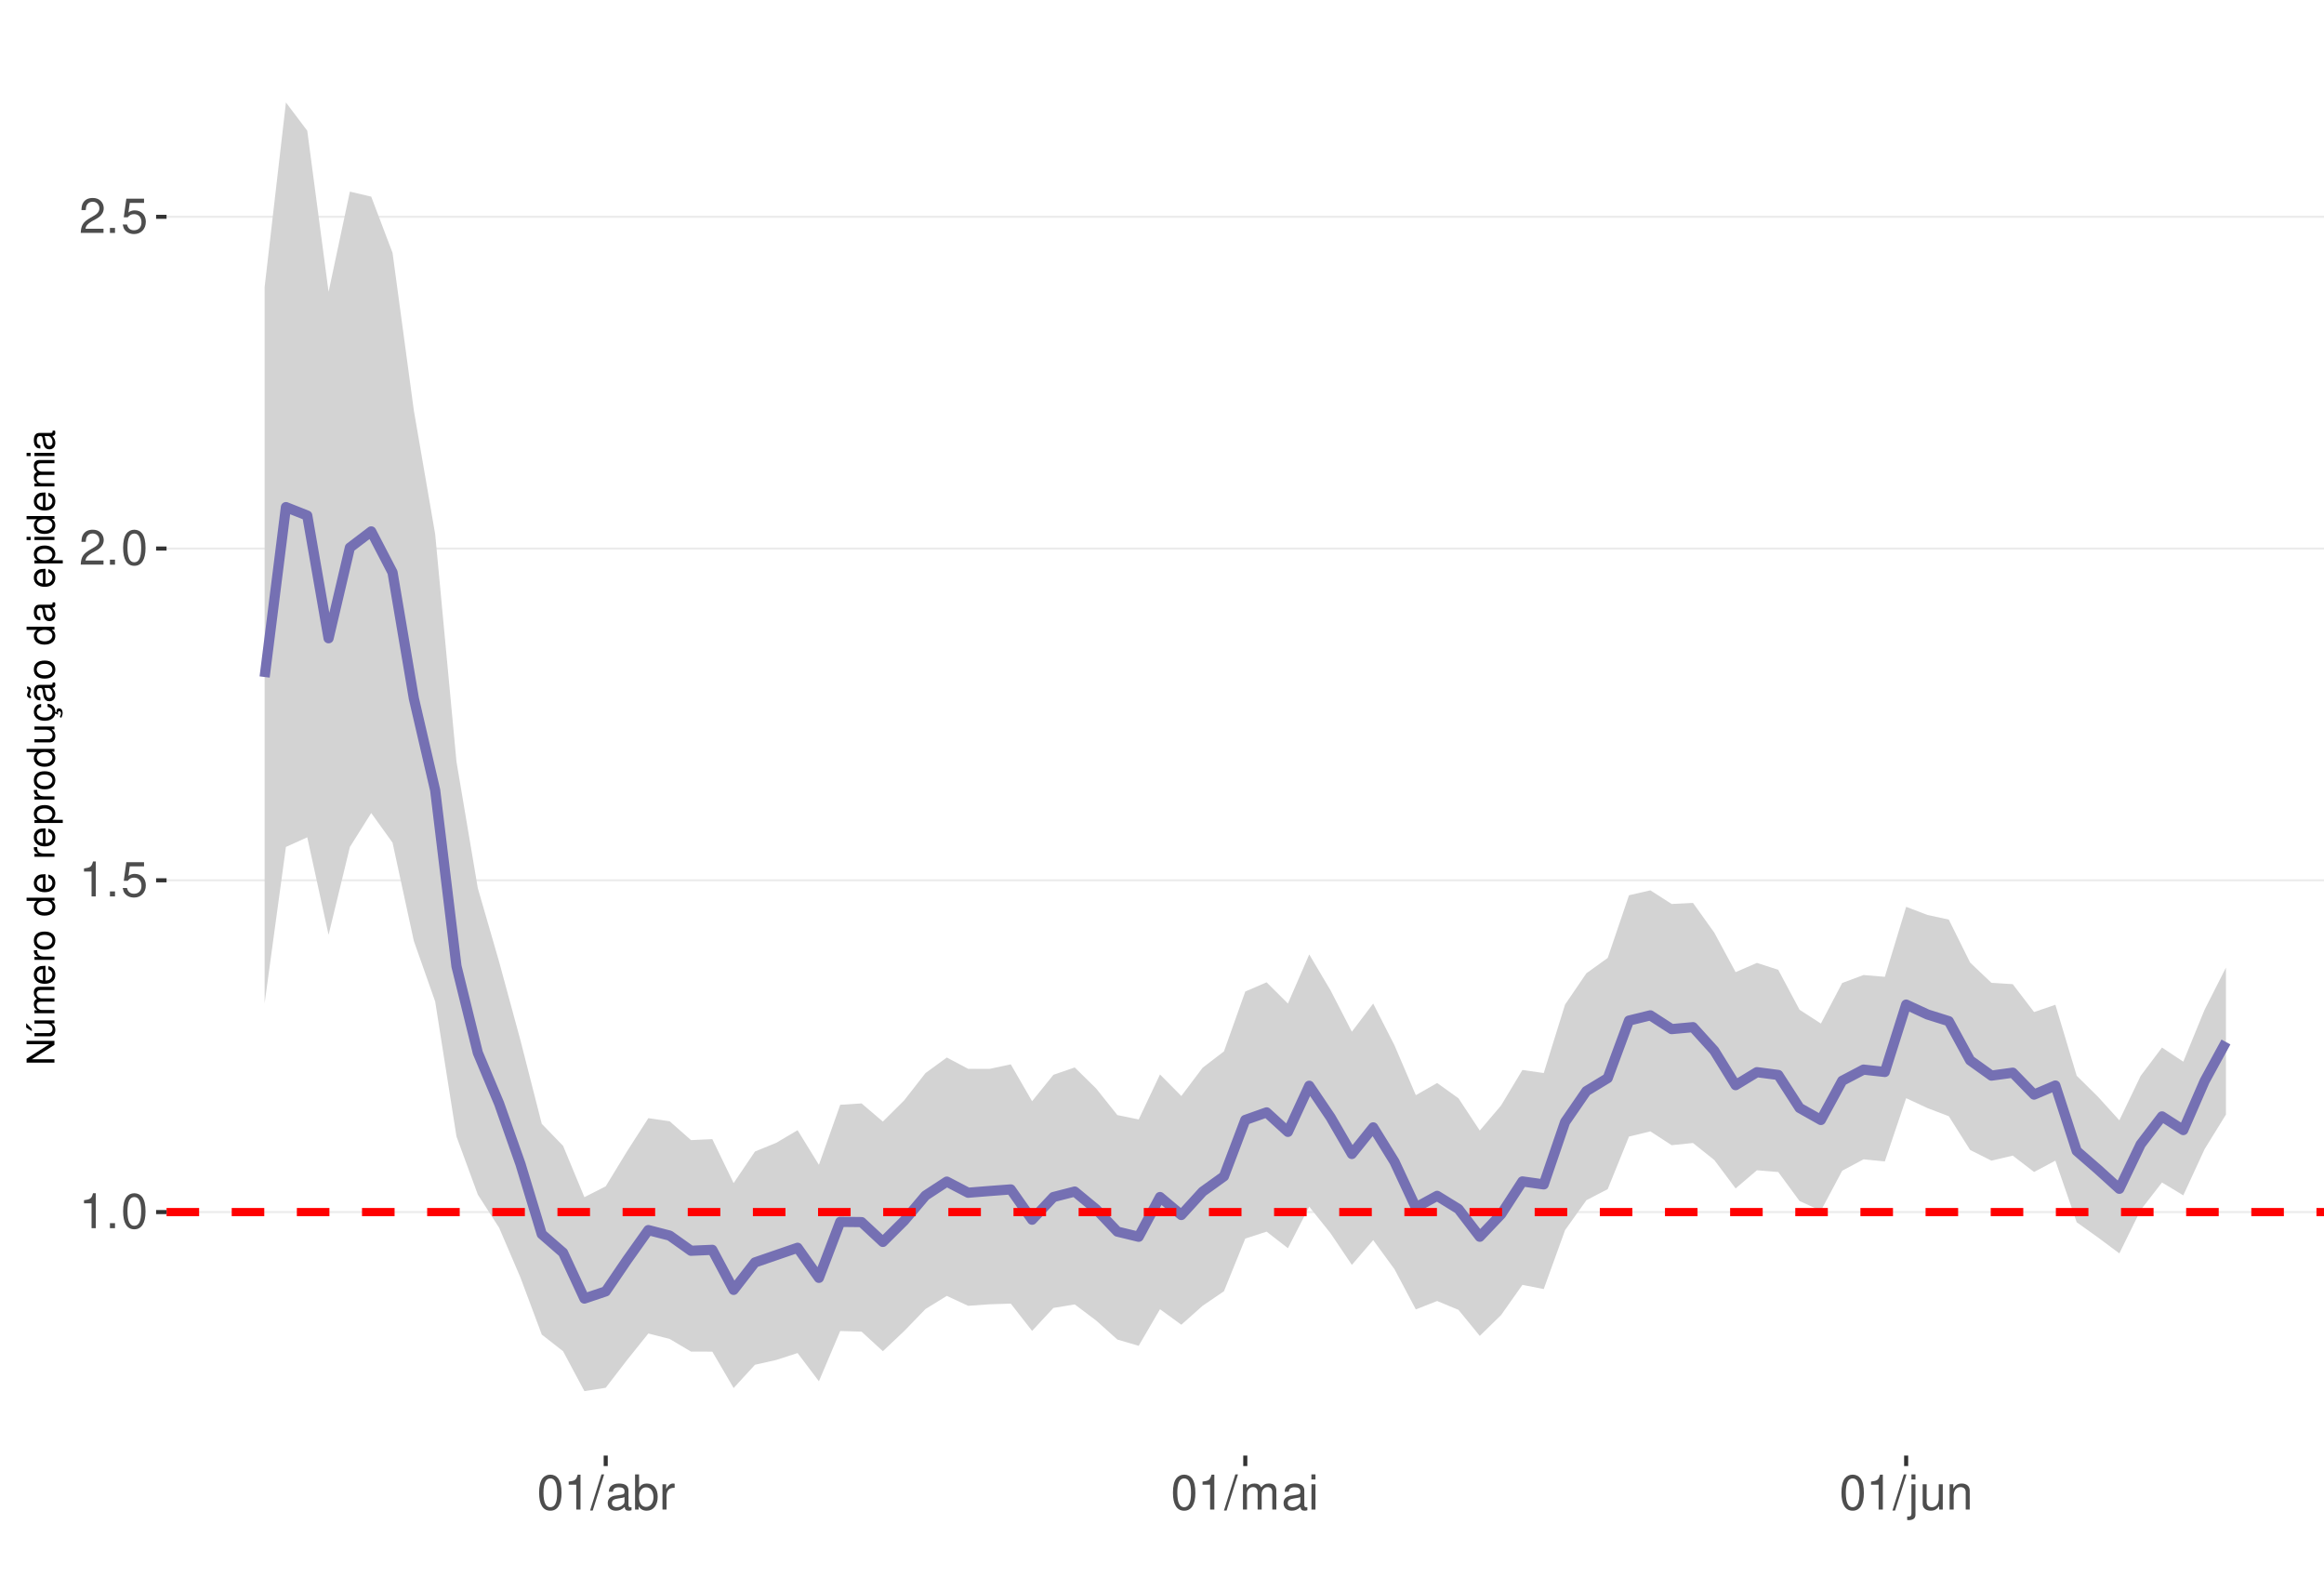
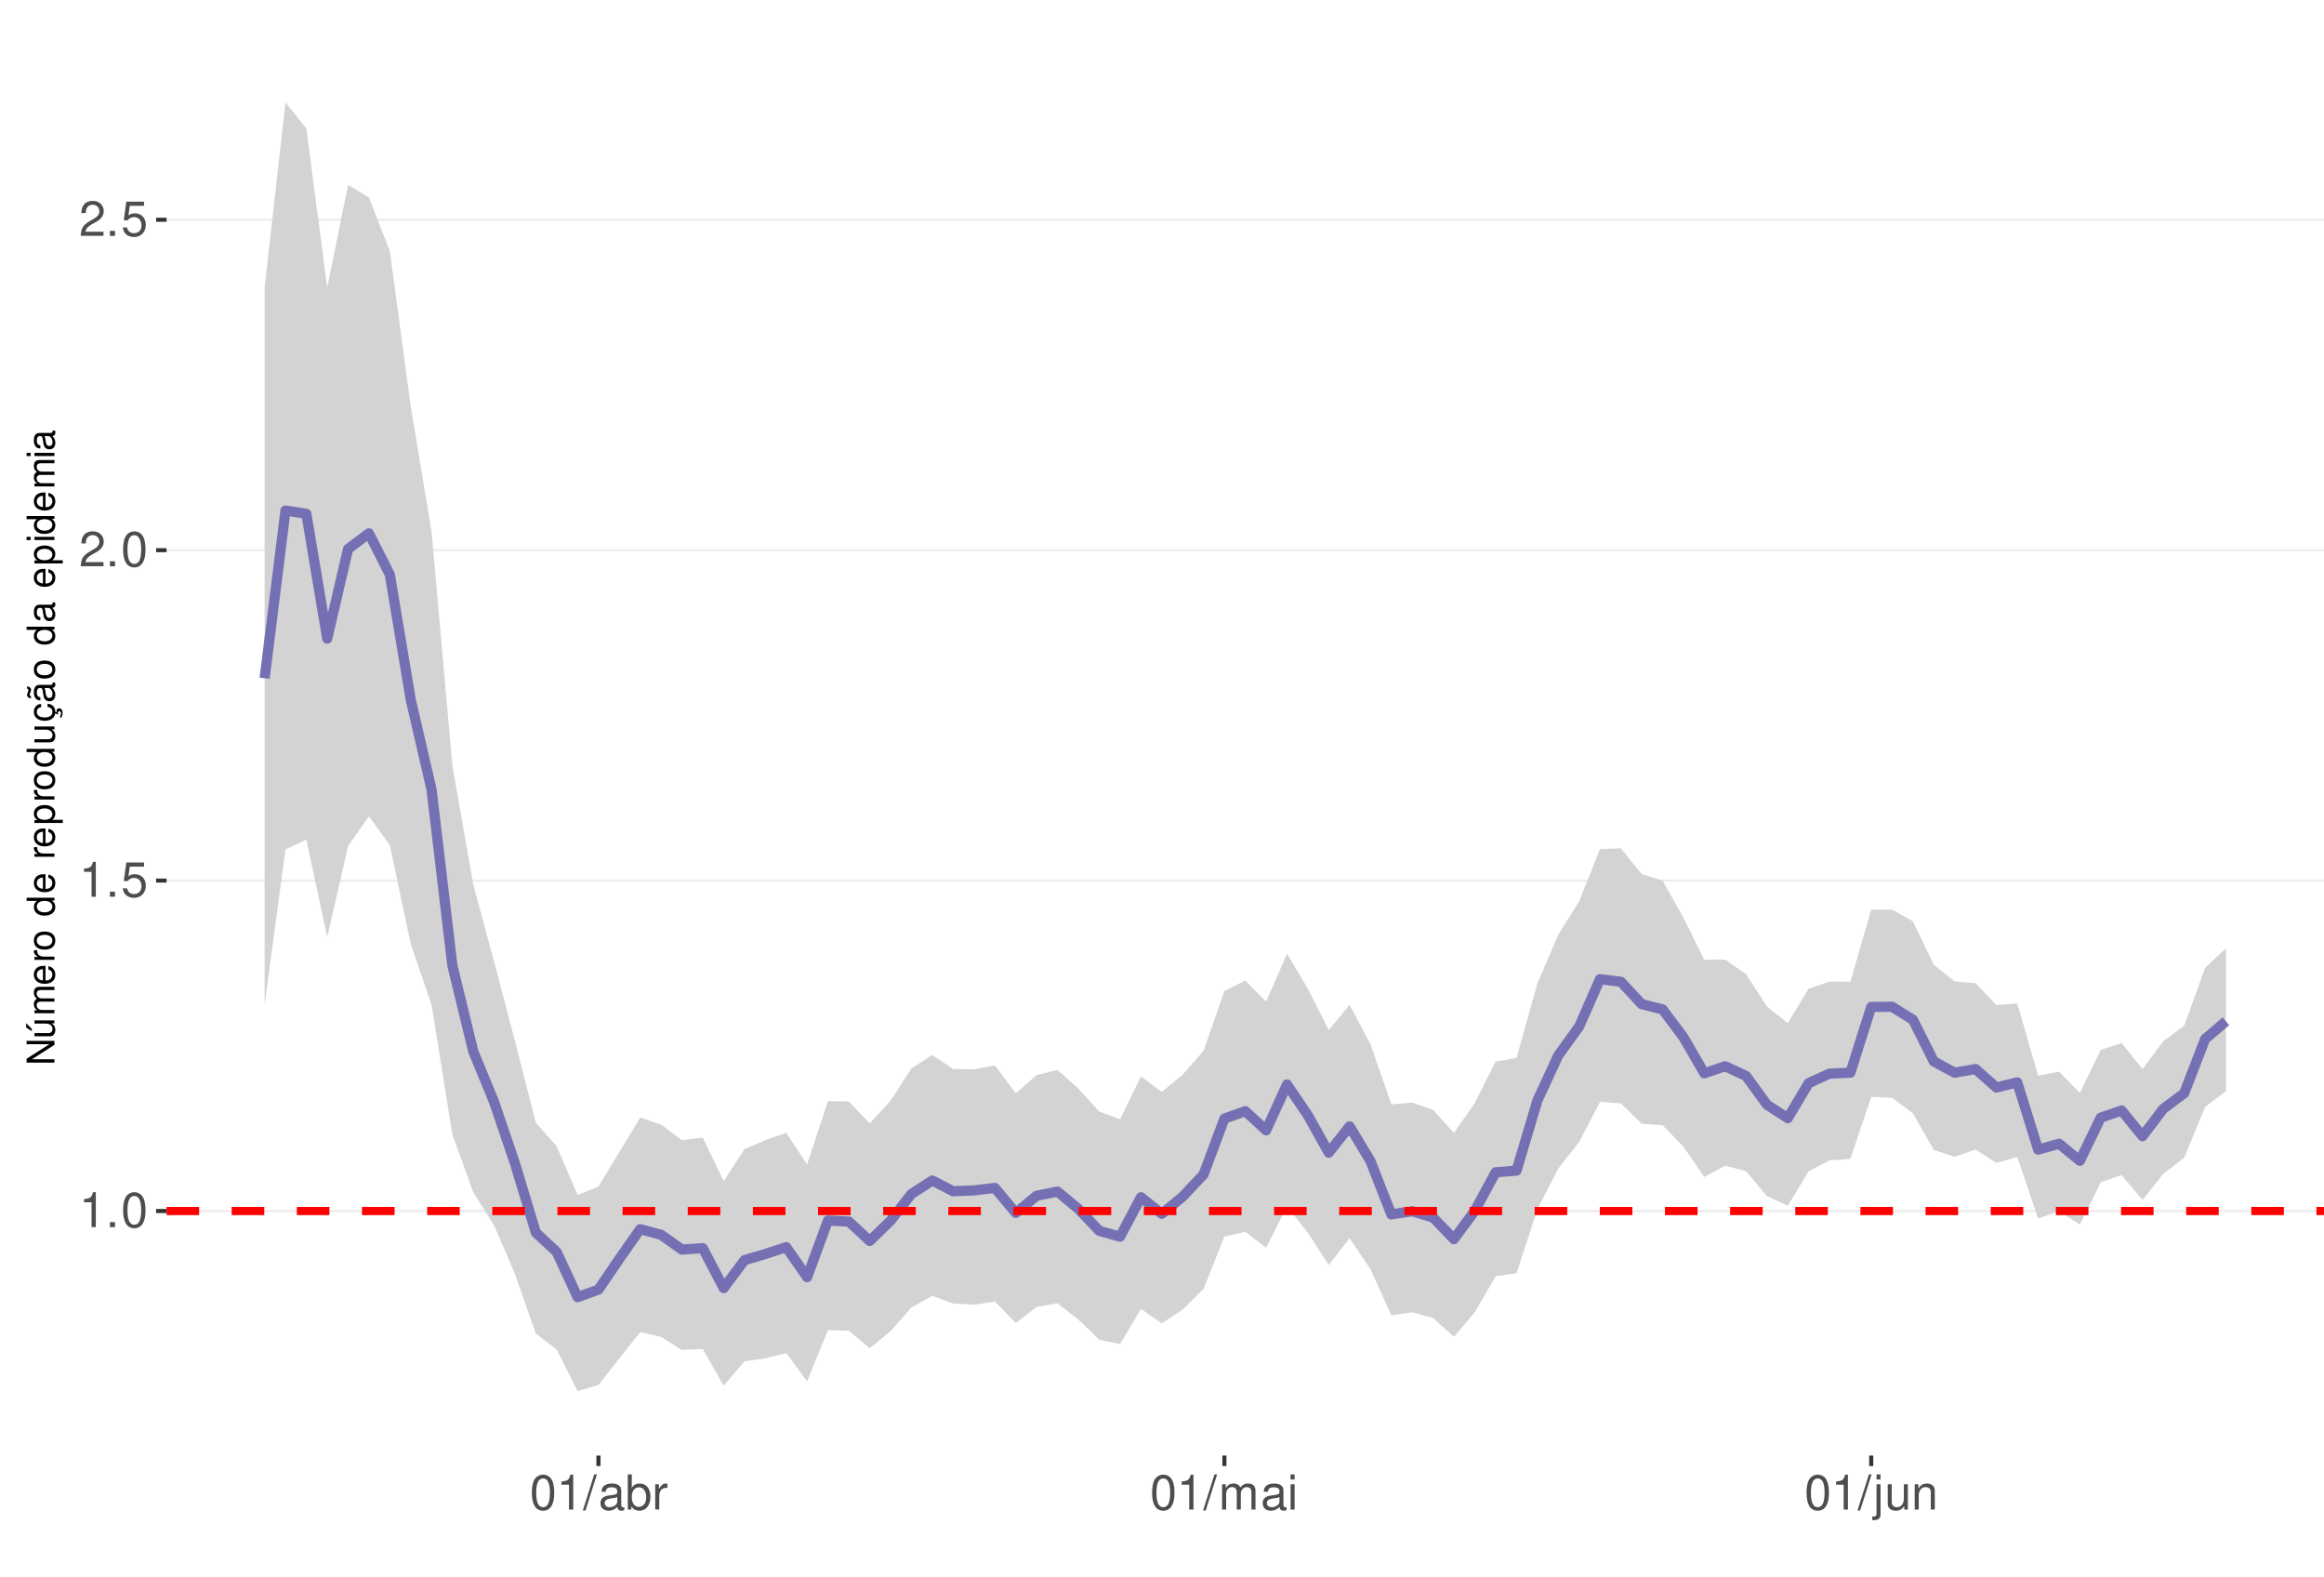
<svg xmlns="http://www.w3.org/2000/svg" xmlns:xlink="http://www.w3.org/1999/xlink" width="609pt" height="413pt" viewBox="0 0 609 413" version="1.1">
  <defs>
    <g>
      <symbol overflow="visible" id="glyph0-0">
        <path style="stroke:none;" d="" />
      </symbol>
      <symbol overflow="visible" id="glyph0-1">
        <path style="stroke:none;" d="M 3.281 -6.516 L 3.281 0 L 4.391 0 L 4.391 -9.156 L 3.656 -9.156 C 3.266 -7.75 3.016 -7.562 1.297 -7.328 L 1.297 -6.516 Z M 3.281 -6.516 " />
      </symbol>
      <symbol overflow="visible" id="glyph0-2">
        <path style="stroke:none;" d="M 2.422 -1.312 L 1.094 -1.312 L 1.094 0 L 2.422 0 Z M 2.422 -1.312 " />
      </symbol>
      <symbol overflow="visible" id="glyph0-3">
        <path style="stroke:none;" d="M 3.484 -9.156 C 2.641 -9.156 1.891 -8.766 1.422 -8.156 C 0.828 -7.344 0.547 -6.125 0.547 -4.422 C 0.547 -1.344 1.562 0.297 3.484 0.297 C 5.375 0.297 6.422 -1.344 6.422 -4.359 C 6.422 -6.125 6.141 -7.312 5.547 -8.156 C 5.078 -8.781 4.328 -9.156 3.484 -9.156 Z M 3.484 -8.156 C 4.688 -8.156 5.281 -6.938 5.281 -4.453 C 5.281 -1.844 4.703 -0.625 3.453 -0.625 C 2.281 -0.625 1.688 -1.891 1.688 -4.422 C 1.688 -6.938 2.281 -8.156 3.484 -8.156 Z M 3.484 -8.156 " />
      </symbol>
      <symbol overflow="visible" id="glyph0-4">
        <path style="stroke:none;" d="M 6.031 -8.969 L 1.391 -8.969 L 0.719 -4.094 L 1.75 -4.094 C 2.266 -4.703 2.703 -4.922 3.406 -4.922 C 4.609 -4.922 5.359 -4.094 5.359 -2.766 C 5.359 -1.484 4.609 -0.703 3.391 -0.703 C 2.422 -0.703 1.828 -1.188 1.562 -2.203 L 0.438 -2.203 C 0.594 -1.469 0.719 -1.109 0.984 -0.781 C 1.5 -0.094 2.406 0.297 3.422 0.297 C 5.234 0.297 6.5 -1.031 6.5 -2.922 C 6.5 -4.703 5.312 -5.906 3.594 -5.906 C 2.969 -5.906 2.453 -5.75 1.938 -5.359 L 2.297 -7.875 L 6.031 -7.875 Z M 6.031 -8.969 " />
      </symbol>
      <symbol overflow="visible" id="glyph0-5">
        <path style="stroke:none;" d="M 6.406 -1.094 L 1.688 -1.094 C 1.797 -1.859 2.203 -2.344 3.297 -3.016 L 4.562 -3.719 C 5.828 -4.422 6.469 -5.359 6.469 -6.484 C 6.469 -7.234 6.156 -7.953 5.625 -8.438 C 5.094 -8.922 4.438 -9.156 3.594 -9.156 C 2.453 -9.156 1.609 -8.75 1.109 -7.953 C 0.797 -7.484 0.656 -6.906 0.625 -5.984 L 1.75 -5.984 C 1.781 -6.609 1.859 -6.969 2.016 -7.281 C 2.297 -7.828 2.891 -8.172 3.562 -8.172 C 4.562 -8.172 5.328 -7.438 5.328 -6.453 C 5.328 -5.719 4.906 -5.094 4.109 -4.625 L 2.953 -3.953 C 1.078 -2.875 0.531 -2.016 0.438 -0.016 L 6.406 -0.016 Z M 6.406 -1.094 " />
      </symbol>
      <symbol overflow="visible" id="glyph0-6">
        <path style="stroke:none;" d="M 2.891 -9.219 L -0.094 0.25 L 0.594 0.25 L 3.594 -9.219 Z M 2.891 -9.219 " />
      </symbol>
      <symbol overflow="visible" id="glyph0-7">
        <path style="stroke:none;" d="M 6.766 -0.625 C 6.656 -0.594 6.609 -0.594 6.547 -0.594 C 6.172 -0.594 5.969 -0.781 5.969 -1.109 L 5.969 -5.016 C 5.969 -6.188 5.109 -6.828 3.484 -6.828 C 2.5 -6.828 1.734 -6.547 1.281 -6.047 C 0.969 -5.703 0.844 -5.328 0.828 -4.672 L 1.891 -4.672 C 1.969 -5.484 2.453 -5.844 3.438 -5.844 C 4.406 -5.844 4.922 -5.5 4.922 -4.859 L 4.922 -4.578 C 4.906 -4.125 4.688 -3.969 3.828 -3.844 C 2.328 -3.656 2.094 -3.609 1.703 -3.438 C 0.922 -3.109 0.531 -2.531 0.531 -1.672 C 0.531 -0.469 1.359 0.297 2.703 0.297 C 3.547 0.297 4.219 0 4.969 -0.688 C 5.031 0 5.359 0.297 6.047 0.297 C 6.281 0.297 6.422 0.266 6.766 0.172 Z M 4.922 -2.094 C 4.922 -1.734 4.828 -1.516 4.5 -1.234 C 4.078 -0.828 3.562 -0.625 2.938 -0.625 C 2.109 -0.625 1.625 -1.031 1.625 -1.703 C 1.625 -2.391 2.094 -2.75 3.234 -2.906 C 4.359 -3.062 4.562 -3.109 4.922 -3.281 Z M 4.922 -2.094 " />
      </symbol>
      <symbol overflow="visible" id="glyph0-8">
        <path style="stroke:none;" d="M 0.688 -9.219 L 0.688 0 L 1.625 0 L 1.625 -0.844 C 2.141 -0.078 2.812 0.297 3.734 0.297 C 5.484 0.297 6.625 -1.141 6.625 -3.344 C 6.625 -5.5 5.547 -6.828 3.781 -6.828 C 2.875 -6.828 2.234 -6.484 1.734 -5.734 L 1.734 -9.219 Z M 3.578 -5.828 C 4.766 -5.828 5.516 -4.812 5.516 -3.234 C 5.516 -1.719 4.734 -0.703 3.578 -0.703 C 2.453 -0.703 1.734 -1.703 1.734 -3.266 C 1.734 -4.828 2.453 -5.828 3.578 -5.828 Z M 3.578 -5.828 " />
      </symbol>
      <symbol overflow="visible" id="glyph0-9">
        <path style="stroke:none;" d="M 0.875 -6.625 L 0.875 0 L 1.938 0 L 1.938 -3.438 C 1.953 -5.031 2.609 -5.75 4.062 -5.703 L 4.062 -6.781 C 3.891 -6.812 3.781 -6.828 3.656 -6.828 C 2.969 -6.828 2.453 -6.422 1.844 -5.422 L 1.844 -6.625 Z M 0.875 -6.625 " />
      </symbol>
      <symbol overflow="visible" id="glyph0-10">
        <path style="stroke:none;" d="M 0.891 -6.625 L 0.891 0 L 1.953 0 L 1.953 -4.156 C 1.953 -5.125 2.641 -5.891 3.5 -5.891 C 4.297 -5.891 4.734 -5.422 4.734 -4.562 L 4.734 0 L 5.797 0 L 5.797 -4.156 C 5.797 -5.125 6.5 -5.891 7.359 -5.891 C 8.125 -5.891 8.578 -5.406 8.578 -4.562 L 8.578 0 L 9.641 0 L 9.641 -4.969 C 9.641 -6.156 8.953 -6.828 7.719 -6.828 C 6.828 -6.828 6.297 -6.562 5.688 -5.812 C 5.297 -6.516 4.766 -6.828 3.891 -6.828 C 3.016 -6.828 2.422 -6.5 1.859 -5.688 L 1.859 -6.625 Z M 0.891 -6.625 " />
      </symbol>
      <symbol overflow="visible" id="glyph0-11">
        <path style="stroke:none;" d="M 1.891 -6.625 L 0.844 -6.625 L 0.844 0 L 1.891 0 Z M 1.891 -9.219 L 0.828 -9.219 L 0.828 -7.891 L 1.891 -7.891 Z M 1.891 -9.219 " />
      </symbol>
      <symbol overflow="visible" id="glyph0-12">
        <path style="stroke:none;" d="M 0.891 -6.625 L 0.891 0.969 C 0.891 1.625 0.688 1.828 0.031 1.828 C -0.047 1.828 -0.094 1.828 -0.234 1.828 L -0.234 2.719 C -0.094 2.75 -0.031 2.766 0.125 2.766 C 1.312 2.766 1.938 2.297 1.938 1.375 L 1.938 -6.625 Z M 1.938 -9.219 L 0.891 -9.219 L 0.891 -7.891 L 1.938 -7.891 Z M 1.938 -9.219 " />
      </symbol>
      <symbol overflow="visible" id="glyph0-13">
        <path style="stroke:none;" d="M 6.094 0 L 6.094 -6.625 L 5.047 -6.625 L 5.047 -2.875 C 5.047 -1.516 4.344 -0.625 3.234 -0.625 C 2.406 -0.625 1.875 -1.141 1.875 -1.938 L 1.875 -6.625 L 0.828 -6.625 L 0.828 -1.516 C 0.828 -0.422 1.641 0.297 2.938 0.297 C 3.906 0.297 4.531 -0.047 5.156 -0.922 L 5.156 0 Z M 6.094 0 " />
      </symbol>
      <symbol overflow="visible" id="glyph0-14">
        <path style="stroke:none;" d="M 0.891 -6.625 L 0.891 0 L 1.953 0 L 1.953 -3.656 C 1.953 -5.016 2.656 -5.891 3.75 -5.891 C 4.578 -5.891 5.109 -5.391 5.109 -4.594 L 5.109 0 L 6.156 0 L 6.156 -5.016 C 6.156 -6.109 5.344 -6.828 4.062 -6.828 C 3.078 -6.828 2.438 -6.438 1.859 -5.516 L 1.859 -6.625 Z M 0.891 -6.625 " />
      </symbol>
      <symbol overflow="visible" id="glyph1-0">
        <path style="stroke:none;" d="" />
      </symbol>
      <symbol overflow="visible" id="glyph1-1">
        <path style="stroke:none;" d="M -7.297 -6.453 L -7.297 -5.578 L -1.328 -5.578 L -7.297 -1.766 L -7.297 -0.766 L 0 -0.766 L 0 -1.641 L -5.906 -1.641 L 0 -5.406 L 0 -6.453 Z M -7.297 -6.453 " />
      </symbol>
      <symbol overflow="visible" id="glyph1-2">
        <path style="stroke:none;" d="M 0 -4.812 L -5.234 -4.812 L -5.234 -3.984 L -2.266 -3.984 C -1.203 -3.984 -0.5 -3.438 -0.5 -2.562 C -0.5 -1.906 -0.906 -1.484 -1.531 -1.484 L -5.234 -1.484 L -5.234 -0.656 L -1.203 -0.656 C -0.328 -0.656 0.234 -1.297 0.234 -2.312 C 0.234 -3.094 -0.047 -3.578 -0.734 -4.062 L 0 -4.062 Z M -7.406 -2.953 L -5.922 -2 L -5.922 -2.594 L -7.406 -4.094 Z M -7.406 -2.953 " />
      </symbol>
      <symbol overflow="visible" id="glyph1-3">
        <path style="stroke:none;" d="M -5.234 -0.703 L 0 -0.703 L 0 -1.547 L -3.297 -1.547 C -4.047 -1.547 -4.656 -2.094 -4.656 -2.766 C -4.656 -3.391 -4.281 -3.734 -3.609 -3.734 L 0 -3.734 L 0 -4.578 L -3.297 -4.578 C -4.047 -4.578 -4.656 -5.125 -4.656 -5.812 C -4.656 -6.422 -4.266 -6.781 -3.609 -6.781 L 0 -6.781 L 0 -7.625 L -3.938 -7.625 C -4.875 -7.625 -5.391 -7.078 -5.391 -6.094 C -5.391 -5.406 -5.188 -4.984 -4.594 -4.484 C -5.156 -4.188 -5.391 -3.766 -5.391 -3.078 C -5.391 -2.375 -5.125 -1.906 -4.5 -1.469 L -5.234 -1.469 Z M -5.234 -0.703 " />
      </symbol>
      <symbol overflow="visible" id="glyph1-4">
        <path style="stroke:none;" d="M -2.344 -5.125 C -3.141 -5.125 -3.625 -5.062 -4.016 -4.922 C -4.875 -4.578 -5.391 -3.781 -5.391 -2.797 C -5.391 -1.344 -4.281 -0.406 -2.547 -0.406 C -0.812 -0.406 0.234 -1.297 0.234 -2.781 C 0.234 -3.984 -0.453 -4.812 -1.594 -5.016 L -1.594 -4.188 C -0.906 -3.953 -0.547 -3.484 -0.547 -2.812 C -0.547 -2.281 -0.781 -1.828 -1.219 -1.547 C -1.516 -1.344 -1.812 -1.281 -2.344 -1.266 Z M -3.016 -1.297 C -3.984 -1.359 -4.625 -1.953 -4.625 -2.797 C -4.625 -3.641 -3.953 -4.234 -3.016 -4.234 Z M -3.016 -1.297 " />
      </symbol>
      <symbol overflow="visible" id="glyph1-5">
        <path style="stroke:none;" d="M -5.234 -0.688 L 0 -0.688 L 0 -1.531 L -2.719 -1.531 C -3.984 -1.547 -4.547 -2.062 -4.516 -3.203 L -5.359 -3.203 C -5.375 -3.062 -5.391 -2.984 -5.391 -2.891 C -5.391 -2.344 -5.062 -1.938 -4.297 -1.453 L -5.234 -1.453 Z M -5.234 -0.688 " />
      </symbol>
      <symbol overflow="visible" id="glyph1-6">
        <path style="stroke:none;" d="M -5.391 -2.719 C -5.391 -1.234 -4.344 -0.359 -2.578 -0.359 C -0.812 -0.359 0.234 -1.234 0.234 -2.734 C 0.234 -4.203 -0.812 -5.094 -2.547 -5.094 C -4.359 -5.094 -5.391 -4.234 -5.391 -2.719 Z M -4.625 -2.734 C -4.625 -3.672 -3.844 -4.234 -2.547 -4.234 C -1.312 -4.234 -0.547 -3.656 -0.547 -2.734 C -0.547 -1.797 -1.312 -1.234 -2.578 -1.234 C -3.844 -1.234 -4.625 -1.797 -4.625 -2.734 Z M -4.625 -2.734 " />
      </symbol>
      <symbol overflow="visible" id="glyph1-7">
        <path style="stroke:none;" d="" />
      </symbol>
      <symbol overflow="visible" id="glyph1-8">
        <path style="stroke:none;" d="M -7.297 -4.953 L -7.297 -4.125 L -4.578 -4.125 C -5.109 -3.766 -5.391 -3.203 -5.391 -2.516 C -5.391 -1.156 -4.297 -0.266 -2.625 -0.266 C -0.859 -0.266 0.234 -1.125 0.234 -2.547 C 0.234 -3.266 -0.047 -3.766 -0.688 -4.203 L 0 -4.203 L 0 -4.953 Z M -4.609 -2.656 C -4.609 -3.547 -3.812 -4.125 -2.562 -4.125 C -1.344 -4.125 -0.547 -3.547 -0.547 -2.656 C -0.547 -1.734 -1.359 -1.125 -2.578 -1.125 C -3.797 -1.125 -4.609 -1.734 -4.609 -2.656 Z M -4.609 -2.656 " />
      </symbol>
      <symbol overflow="visible" id="glyph1-9">
        <path style="stroke:none;" d="M 2.188 -0.547 L 2.188 -1.375 L -0.547 -1.375 C -0.016 -1.812 0.234 -2.312 0.234 -2.984 C 0.234 -4.344 -0.859 -5.234 -2.531 -5.234 C -4.297 -5.234 -5.391 -4.375 -5.391 -2.984 C -5.391 -2.266 -5.062 -1.703 -4.453 -1.312 L -5.234 -1.312 L -5.234 -0.547 Z M -4.609 -2.844 C -4.609 -3.766 -3.797 -4.359 -2.547 -4.359 C -1.359 -4.359 -0.547 -3.75 -0.547 -2.844 C -0.547 -1.953 -1.344 -1.375 -2.578 -1.375 C -3.812 -1.375 -4.609 -1.953 -4.609 -2.844 Z M -4.609 -2.844 " />
      </symbol>
      <symbol overflow="visible" id="glyph1-10">
        <path style="stroke:none;" d="M 0 -4.812 L -5.234 -4.812 L -5.234 -3.984 L -2.266 -3.984 C -1.203 -3.984 -0.5 -3.438 -0.5 -2.562 C -0.5 -1.906 -0.906 -1.484 -1.531 -1.484 L -5.234 -1.484 L -5.234 -0.656 L -1.203 -0.656 C -0.328 -0.656 0.234 -1.297 0.234 -2.312 C 0.234 -3.094 -0.047 -3.578 -0.734 -4.062 L 0 -4.062 Z M 0 -4.812 " />
      </symbol>
      <symbol overflow="visible" id="glyph1-11">
        <path style="stroke:none;" d="M 0.234 -2.641 C 0.234 -3.875 -0.547 -4.703 -1.797 -4.766 L -1.797 -3.938 C -0.953 -3.797 -0.531 -3.359 -0.531 -2.656 C -0.531 -1.734 -1.281 -1.188 -2.516 -1.188 C -3.844 -1.188 -4.625 -1.719 -4.625 -2.625 C -4.625 -3.328 -4.203 -3.766 -3.484 -3.875 L -3.484 -4.703 C -3.984 -4.672 -4.312 -4.562 -4.609 -4.359 C -5.094 -4 -5.391 -3.375 -5.391 -2.641 C -5.391 -1.219 -4.266 -0.312 -2.531 -0.312 C -1.469 -0.312 -0.625 -0.672 -0.156 -1.312 C 0.047 -1.594 0.125 -1.812 0.203 -2.25 L 0.922 -1.938 L 0.984 -2.062 C 0.938 -2.188 0.906 -2.25 0.906 -2.375 C 0.906 -2.656 1.047 -2.828 1.281 -2.828 C 1.547 -2.828 1.734 -2.594 1.734 -2.297 C 1.734 -2.031 1.672 -1.844 1.438 -1.406 L 1.406 -1.312 L 1.812 -1.094 C 2.078 -1.75 2.141 -1.953 2.141 -2.344 C 2.141 -3.109 1.781 -3.578 1.203 -3.578 C 0.781 -3.578 0.547 -3.297 0.547 -2.797 C 0.547 -2.703 0.547 -2.641 0.562 -2.516 Z M 0.234 -2.641 " />
      </symbol>
      <symbol overflow="visible" id="glyph1-12">
        <path style="stroke:none;" d="M -0.484 -5.344 C -0.469 -5.266 -0.469 -5.219 -0.469 -5.172 C -0.469 -4.875 -0.625 -4.719 -0.875 -4.719 L -3.953 -4.719 C -4.891 -4.719 -5.391 -4.047 -5.391 -2.75 C -5.391 -1.984 -5.172 -1.375 -4.781 -1.016 C -4.516 -0.766 -4.203 -0.672 -3.688 -0.656 L -3.688 -1.484 C -4.328 -1.562 -4.625 -1.938 -4.625 -2.719 C -4.625 -3.484 -4.344 -3.891 -3.844 -3.891 L -3.625 -3.891 C -3.266 -3.875 -3.125 -3.703 -3.047 -3.016 C -2.891 -1.844 -2.844 -1.656 -2.719 -1.344 C -2.453 -0.734 -2 -0.422 -1.312 -0.422 C -0.375 -0.422 0.234 -1.078 0.234 -2.141 C 0.234 -2.797 0 -3.328 -0.547 -3.922 C 0 -3.984 0.234 -4.234 0.234 -4.781 C 0.234 -4.953 0.203 -5.062 0.141 -5.344 Z M -1.656 -3.891 C -1.375 -3.891 -1.203 -3.812 -0.969 -3.562 C -0.656 -3.219 -0.5 -2.812 -0.5 -2.312 C -0.5 -1.672 -0.812 -1.297 -1.344 -1.297 C -1.891 -1.297 -2.172 -1.656 -2.297 -2.547 C -2.422 -3.438 -2.453 -3.609 -2.594 -3.891 Z M -7.172 -3.75 C -6.922 -3.672 -6.812 -3.547 -6.812 -3.375 C -6.812 -3.25 -6.875 -2.984 -6.984 -2.734 C -7.156 -2.312 -7.172 -2.25 -7.172 -2.047 C -7.172 -1.594 -6.797 -1.297 -6.141 -1.188 L -6.141 -1.766 C -6.375 -1.812 -6.5 -1.938 -6.5 -2.094 C -6.5 -2.203 -6.469 -2.344 -6.375 -2.578 C -6.156 -3.156 -6.125 -3.234 -6.125 -3.438 C -6.125 -3.922 -6.484 -4.219 -7.172 -4.312 Z M -7.172 -3.75 " />
      </symbol>
      <symbol overflow="visible" id="glyph1-13">
        <path style="stroke:none;" d="M -0.484 -5.344 C -0.469 -5.266 -0.469 -5.219 -0.469 -5.172 C -0.469 -4.875 -0.625 -4.719 -0.875 -4.719 L -3.953 -4.719 C -4.891 -4.719 -5.391 -4.047 -5.391 -2.75 C -5.391 -1.984 -5.172 -1.375 -4.781 -1.016 C -4.516 -0.766 -4.203 -0.672 -3.688 -0.656 L -3.688 -1.484 C -4.328 -1.562 -4.625 -1.938 -4.625 -2.719 C -4.625 -3.484 -4.344 -3.891 -3.844 -3.891 L -3.625 -3.891 C -3.266 -3.875 -3.125 -3.703 -3.047 -3.016 C -2.891 -1.844 -2.844 -1.656 -2.719 -1.344 C -2.453 -0.734 -2 -0.422 -1.312 -0.422 C -0.375 -0.422 0.234 -1.078 0.234 -2.141 C 0.234 -2.797 0 -3.328 -0.547 -3.922 C 0 -3.984 0.234 -4.234 0.234 -4.781 C 0.234 -4.953 0.203 -5.062 0.141 -5.344 Z M -1.656 -3.891 C -1.375 -3.891 -1.203 -3.812 -0.969 -3.562 C -0.656 -3.219 -0.5 -2.812 -0.5 -2.312 C -0.5 -1.672 -0.812 -1.297 -1.344 -1.297 C -1.891 -1.297 -2.172 -1.656 -2.297 -2.547 C -2.422 -3.438 -2.453 -3.609 -2.594 -3.891 Z M -1.656 -3.891 " />
      </symbol>
      <symbol overflow="visible" id="glyph1-14">
        <path style="stroke:none;" d="M -5.234 -1.5 L -5.234 -0.672 L 0 -0.672 L 0 -1.5 Z M -7.297 -1.5 L -7.297 -0.656 L -6.234 -0.656 L -6.234 -1.5 Z M -7.297 -1.5 " />
      </symbol>
    </g>
    <clipPath id="clip1">
      <path d="M 43.645 9.961 L 609 9.961 L 609 381.328 L 43.645 381.328 Z M 43.645 9.961 " />
    </clipPath>
    <clipPath id="clip2">
      <path d="M 43.645 317 L 609 317 L 609 318 L 43.645 318 Z M 43.645 317 " />
    </clipPath>
    <clipPath id="clip3">
      <path d="M 43.645 230 L 609 230 L 609 231 L 43.645 231 Z M 43.645 230 " />
    </clipPath>
    <clipPath id="clip4">
-       <path d="M 43.645 143 L 609 143 L 609 144 L 43.645 144 Z M 43.645 143 " />
+       <path d="M 43.645 143 L 609 143 L 609 145 L 43.645 145 Z M 43.645 143 " />
    </clipPath>
    <clipPath id="clip5">
-       <path d="M 43.645 56 L 609 56 L 609 58 L 43.645 58 Z M 43.645 56 " />
+       <path d="M 43.645 57 L 609 57 L 609 58 L 43.645 58 Z M 43.645 57 " />
    </clipPath>
    <clipPath id="clip6">
      <path d="M 43.645 316 L 609 316 L 609 319 L 43.645 319 Z M 43.645 316 " />
    </clipPath>
  </defs>
  <g id="surface167">
    <rect x="0" y="0" width="609" height="413" style="fill:rgb(100%,100%,100%);fill-opacity:1;stroke:none;" />
    <rect x="0" y="0" width="609" height="413" style="fill:rgb(100%,100%,100%);fill-opacity:1;stroke:none;" />
    <path style="fill:none;stroke-width:1.067;stroke-linecap:round;stroke-linejoin:round;stroke:rgb(100%,100%,100%);stroke-opacity:1;stroke-miterlimit:10;" d="M 0 413 L 609 413 L 609 0 L 0 0 Z M 0 413 " />
    <g clip-path="url(#clip1)" clip-rule="nonzero">
      <path style=" stroke:none;fill-rule:nonzero;fill:rgb(100%,100%,100%);fill-opacity:1;" d="M 43.645 381.328 L 609 381.328 L 609 9.961 L 43.645 9.961 Z M 43.645 381.328 " />
    </g>
    <g clip-path="url(#clip2)" clip-rule="nonzero">
-       <path style="fill:none;stroke-width:0.533;stroke-linecap:butt;stroke-linejoin:round;stroke:rgb(92.157%,92.157%,92.157%);stroke-opacity:1;stroke-miterlimit:10;" d="M 43.645 317.539 L 609 317.539 " />
+       <path style="fill:none;stroke-width:0.533;stroke-linecap:butt;stroke-linejoin:round;stroke:rgb(92.157%,92.157%,92.157%);stroke-opacity:1;stroke-miterlimit:10;" d="M 43.645 317.266 L 609 317.266 " />
    </g>
    <g clip-path="url(#clip3)" clip-rule="nonzero">
-       <path style="fill:none;stroke-width:0.533;stroke-linecap:butt;stroke-linejoin:round;stroke:rgb(92.157%,92.157%,92.157%);stroke-opacity:1;stroke-miterlimit:10;" d="M 43.645 230.625 L 609 230.625 " />
+       <path style="fill:none;stroke-width:0.533;stroke-linecap:butt;stroke-linejoin:round;stroke:rgb(92.157%,92.157%,92.157%);stroke-opacity:1;stroke-miterlimit:10;" d="M 43.645 230.699 L 609 230.699 " />
    </g>
    <g clip-path="url(#clip4)" clip-rule="nonzero">
-       <path style="fill:none;stroke-width:0.533;stroke-linecap:butt;stroke-linejoin:round;stroke:rgb(92.157%,92.157%,92.157%);stroke-opacity:1;stroke-miterlimit:10;" d="M 43.645 143.711 L 609 143.711 " />
+       <path style="fill:none;stroke-width:0.533;stroke-linecap:butt;stroke-linejoin:round;stroke:rgb(92.157%,92.157%,92.157%);stroke-opacity:1;stroke-miterlimit:10;" d="M 43.645 144.137 L 609 144.137 " />
    </g>
    <g clip-path="url(#clip5)" clip-rule="nonzero">
-       <path style="fill:none;stroke-width:0.533;stroke-linecap:butt;stroke-linejoin:round;stroke:rgb(92.157%,92.157%,92.157%);stroke-opacity:1;stroke-miterlimit:10;" d="M 43.645 56.801 L 609 56.801 " />
-     </g>
-     <path style=" stroke:none;fill-rule:nonzero;fill:rgb(82.745%,82.745%,82.745%);fill-opacity:1;" d="M 69.344 75.215 L 74.93 26.844 L 80.516 34.25 L 86.102 76.469 L 91.688 50.199 L 97.277 51.52 L 102.863 66.23 L 108.449 107.547 L 114.035 139.93 L 119.621 199.555 L 125.207 232.664 L 130.793 251.973 L 136.383 272.543 L 141.969 294.43 L 147.555 300.188 L 153.141 313.637 L 158.727 310.793 L 164.312 301.629 L 169.898 292.938 L 175.488 293.754 L 181.074 298.688 L 186.66 298.434 L 192.246 309.953 L 197.832 301.68 L 203.418 299.398 L 209.004 296.09 L 214.594 305.168 L 220.18 289.434 L 225.766 289.074 L 231.352 293.832 L 236.938 288.277 L 242.523 281.129 L 248.113 277.047 L 253.699 280.012 L 259.285 280.031 L 264.871 278.836 L 270.457 288.5 L 276.043 281.582 L 281.629 279.652 L 287.219 285.141 L 292.805 292.129 L 298.391 293.277 L 303.977 281.488 L 309.562 287.137 L 315.148 279.723 L 320.734 275.449 L 326.324 259.762 L 331.91 257.348 L 337.496 262.906 L 343.082 250.051 L 348.668 259.457 L 354.254 270.289 L 359.84 262.918 L 365.43 273.867 L 371.016 286.918 L 376.602 283.727 L 382.188 287.73 L 387.773 296.18 L 393.359 289.602 L 398.945 280.316 L 404.535 281.113 L 410.121 263.184 L 415.707 254.984 L 421.293 250.969 L 426.879 234.543 L 432.465 233.25 L 438.055 236.828 L 443.641 236.539 L 449.227 244.336 L 454.812 254.68 L 460.398 252.266 L 465.984 254.066 L 471.57 264.535 L 477.16 268.152 L 482.746 257.523 L 488.332 255.438 L 493.918 255.91 L 499.504 237.574 L 505.09 239.703 L 510.676 240.914 L 516.266 252.172 L 521.852 257.48 L 527.438 257.832 L 533.023 265.137 L 538.609 263.234 L 544.195 281.824 L 549.781 287.34 L 555.371 293.504 L 560.957 281.863 L 566.543 274.441 L 572.129 278.141 L 577.715 264.52 L 583.301 253.5 L 583.301 291.996 L 577.715 301.047 L 572.129 313.156 L 566.543 309.793 L 560.957 316.996 L 555.371 328.363 L 549.781 324.199 L 544.195 320.211 L 538.609 304.07 L 533.023 307.035 L 527.438 302.754 L 521.852 304.07 L 516.266 301.27 L 510.676 292.43 L 505.09 290.301 L 499.504 287.699 L 493.918 304.266 L 488.332 303.723 L 482.746 306.711 L 477.16 317.191 L 471.57 314.648 L 465.984 307.047 L 460.398 306.586 L 454.812 311.344 L 449.227 303.902 L 443.641 299.445 L 438.055 300.02 L 432.465 296.395 L 426.879 297.762 L 421.293 311.535 L 415.707 314.441 L 410.121 322.277 L 404.535 337.711 L 398.945 336.613 L 393.359 344.52 L 387.773 349.98 L 382.188 343.156 L 376.602 340.84 L 371.016 343.043 L 365.43 332.523 L 359.84 324.879 L 354.254 331.375 L 348.668 323.098 L 343.082 316.129 L 337.496 327.004 L 331.91 322.668 L 326.324 324.488 L 320.734 338.281 L 315.148 342.09 L 309.562 347.059 L 303.977 342.992 L 298.391 352.574 L 292.805 350.941 L 287.219 345.934 L 281.629 341.734 L 276.043 342.656 L 270.457 348.672 L 264.871 341.52 L 259.285 341.703 L 253.699 342.098 L 248.113 339.496 L 242.523 342.945 L 236.938 348.715 L 231.352 353.992 L 225.766 348.867 L 220.18 348.699 L 214.594 361.871 L 209.004 354.473 L 203.418 356.285 L 197.832 357.547 L 192.246 363.648 L 186.66 354.109 L 181.074 354.094 L 175.488 350.781 L 169.898 349.348 L 164.312 356.312 L 158.727 363.57 L 153.141 364.449 L 147.555 354 L 141.969 349.629 L 136.383 334.695 L 130.793 321.648 L 125.207 312.953 L 119.621 297.742 L 114.035 262.375 L 108.449 246.523 L 102.863 220.762 L 97.277 212.992 L 91.688 221.898 L 86.102 244.906 L 80.516 219.355 L 74.93 221.879 L 69.344 262.832 Z M 69.344 75.215 " />
-     <path style="fill:none;stroke-width:2.667;stroke-linecap:butt;stroke-linejoin:round;stroke:rgb(45.882%,43.922%,70.196%);stroke-opacity:1;stroke-miterlimit:10;" d="M 69.344 177.363 L 74.93 132.855 L 80.516 135.066 L 86.102 167.215 L 91.688 143.465 L 97.277 139.215 L 102.863 149.961 L 108.449 182.977 L 114.035 207.027 L 119.621 253.145 L 125.207 275.793 L 130.793 289.117 L 136.383 304.945 L 141.969 323.32 L 147.555 328.18 L 153.141 340.199 L 158.727 338.316 L 164.312 330.109 L 169.898 322.262 L 175.488 323.703 L 181.074 327.676 L 186.66 327.434 L 192.246 337.926 L 197.832 330.738 L 203.418 328.812 L 209.004 326.891 L 214.594 334.773 L 220.18 320.105 L 225.766 320.168 L 231.352 325.363 L 236.938 319.816 L 242.523 313.215 L 248.113 309.559 L 253.699 312.473 L 259.285 312.023 L 264.871 311.602 L 270.457 319.547 L 276.043 313.602 L 281.629 312.168 L 287.219 316.785 L 292.805 322.66 L 298.391 324.012 L 303.977 313.598 L 309.562 318.309 L 315.148 312.191 L 320.734 308.172 L 326.324 293.406 L 331.91 291.422 L 337.496 296.531 L 343.082 284.449 L 348.668 292.695 L 354.254 302.32 L 359.84 295.352 L 365.43 304.371 L 371.016 316.336 L 376.602 313.289 L 382.188 316.73 L 387.773 324.004 L 393.359 318.125 L 398.945 309.512 L 404.535 310.293 L 410.121 293.965 L 415.707 285.855 L 421.293 282.457 L 426.879 267.375 L 432.465 266 L 438.055 269.609 L 443.641 269.098 L 449.227 275.262 L 454.812 284.293 L 460.398 280.891 L 465.984 281.617 L 471.57 290.258 L 477.16 293.414 L 482.746 283.152 L 488.332 280.219 L 493.918 280.836 L 499.504 263.188 L 505.09 265.77 L 510.676 267.527 L 516.266 277.793 L 521.852 281.789 L 527.438 281.027 L 533.023 286.766 L 538.609 284.383 L 544.195 301.527 L 549.781 306.379 L 555.371 311.445 L 560.957 299.801 L 566.543 292.473 L 572.129 296.055 L 577.715 283.227 L 583.301 272.984 " />
+       <path style="fill:none;stroke-width:0.533;stroke-linecap:butt;stroke-linejoin:round;stroke:rgb(92.157%,92.157%,92.157%);stroke-opacity:1;stroke-miterlimit:10;" d="M 43.645 57.574 L 609 57.574 " />
+     </g>
+     <path style=" stroke:none;fill-rule:nonzero;fill:rgb(82.745%,82.745%,82.745%);fill-opacity:1;" d="M 69.344 75.266 L 74.812 26.844 L 80.277 33.629 L 85.746 75.371 L 91.215 48.41 L 96.68 51.742 L 102.148 65.762 L 107.617 106.355 L 113.086 139.242 L 118.551 200.609 L 124.02 231.734 L 129.488 251.973 L 134.953 272.75 L 140.422 294.137 L 145.891 300.32 L 151.359 313.043 L 156.824 310.879 L 162.293 301.793 L 167.762 292.781 L 173.227 294.609 L 178.695 298.68 L 184.164 298.043 L 189.633 309.438 L 195.098 301.039 L 200.566 298.699 L 206.035 296.762 L 211.5 305.047 L 216.969 288.477 L 222.438 288.578 L 227.906 294.305 L 233.371 288.359 L 238.84 279.906 L 244.309 276.387 L 249.777 280.082 L 255.242 280.148 L 260.711 279.109 L 266.18 286.418 L 271.645 281.645 L 277.113 280.309 L 282.582 285.191 L 288.051 291.199 L 293.516 293.238 L 298.984 282.008 L 304.453 286.051 L 309.918 281.535 L 315.387 275.289 L 320.855 259.602 L 326.324 256.91 L 331.789 262.422 L 337.258 249.859 L 342.727 259.027 L 348.191 269.871 L 353.66 263.266 L 359.129 273.555 L 364.598 289.332 L 370.062 288.867 L 375.531 290.773 L 381 296.809 L 386.465 288.977 L 391.934 278.082 L 397.402 277.172 L 402.871 257.609 L 408.336 244.891 L 413.805 236.152 L 419.273 222.453 L 424.738 222.25 L 430.207 228.988 L 435.676 230.703 L 441.145 240.422 L 446.609 251.438 L 452.078 251.398 L 457.547 255.207 L 463.016 263.695 L 468.48 268.031 L 473.949 259.02 L 479.418 257.172 L 484.883 257.199 L 490.352 238.297 L 495.82 238.309 L 501.289 241.387 L 506.754 252.77 L 512.223 257.117 L 517.691 257.57 L 523.156 263.312 L 528.625 262.879 L 534.094 281.832 L 539.562 280.738 L 545.027 286.32 L 550.496 275.031 L 555.965 273.238 L 561.43 280.098 L 566.898 272.758 L 572.367 268.719 L 577.836 253.574 L 583.301 248.441 L 583.301 285.832 L 577.836 290.016 L 572.367 303.305 L 566.898 307.512 L 561.43 314.379 L 555.965 307.867 L 550.496 309.734 L 545.027 320.832 L 539.562 317.297 L 534.094 319.207 L 528.625 303.117 L 523.156 304.656 L 517.691 301.176 L 512.223 303.043 L 506.754 301.285 L 501.289 291.652 L 495.82 287.605 L 490.352 287.363 L 484.883 303.605 L 479.418 303.996 L 473.949 306.895 L 468.48 315.914 L 463.016 313.359 L 457.547 306.84 L 452.078 305.375 L 446.609 308.336 L 441.145 300.41 L 435.676 294.781 L 430.207 294.391 L 424.738 289.055 L 419.273 288.668 L 413.805 299.188 L 408.336 306.145 L 402.871 316.805 L 397.402 333.586 L 391.934 334.34 L 386.465 343.781 L 381 350.219 L 375.531 345.293 L 370.062 343.793 L 364.598 344.586 L 359.129 332.484 L 353.66 324.387 L 348.191 331.418 L 342.727 322.969 L 337.258 316.012 L 331.789 326.902 L 326.324 322.715 L 320.855 323.953 L 315.387 337.645 L 309.918 343.082 L 304.453 346.699 L 298.984 342.918 L 293.516 352.129 L 288.051 350.977 L 282.582 345.699 L 277.113 341.438 L 271.645 342.391 L 266.18 346.609 L 260.711 340.973 L 255.242 341.801 L 249.777 341.504 L 244.309 339.469 L 238.84 342.523 L 233.371 348.758 L 227.906 353.211 L 222.438 348.648 L 216.969 348.465 L 211.5 361.906 L 206.035 354.48 L 200.566 355.863 L 195.098 356.641 L 189.633 363.039 L 184.164 353.406 L 178.695 353.672 L 173.227 350.246 L 167.762 348.988 L 162.293 355.879 L 156.824 362.852 L 151.359 364.449 L 145.891 353.566 L 140.422 349.402 L 134.953 333.781 L 129.488 321.055 L 124.02 312.34 L 118.551 297.266 L 113.086 263.262 L 107.617 247.25 L 102.148 221.41 L 96.68 213.879 L 91.215 221.637 L 85.746 245.488 L 80.277 219.969 L 74.812 222.547 L 69.344 263.188 Z M 69.344 75.266 " />
+     <path style="fill:none;stroke-width:2.667;stroke-linecap:butt;stroke-linejoin:round;stroke:rgb(45.882%,43.922%,70.196%);stroke-opacity:1;stroke-miterlimit:10;" d="M 69.344 177.688 L 74.812 133.758 L 80.277 134.598 L 85.746 167.285 L 91.215 143.812 L 96.68 139.723 L 102.148 150.508 L 107.617 183.227 L 113.086 206.863 L 118.551 252.969 L 124.02 275.445 L 129.488 288.738 L 134.953 304.832 L 140.422 322.926 L 145.891 328 L 151.359 339.836 L 156.824 337.844 L 162.293 329.809 L 167.762 322.012 L 173.227 323.488 L 178.695 327.355 L 184.164 326.992 L 189.633 337.449 L 195.098 330.137 L 200.566 328.52 L 206.035 326.734 L 211.5 334.59 L 216.969 319.766 L 222.438 320.023 L 227.906 325.098 L 233.371 319.797 L 238.84 312.797 L 244.309 309.273 L 249.777 312.09 L 255.242 311.863 L 260.711 311.215 L 266.18 317.766 L 271.645 313.266 L 277.113 312.176 L 282.582 316.711 L 288.051 322.441 L 293.516 323.996 L 298.984 313.664 L 304.453 318 L 309.918 313.5 L 315.387 307.699 L 320.855 293.059 L 326.324 291.105 L 331.789 296.117 L 337.258 284.125 L 342.727 292.188 L 348.191 301.988 L 353.66 295.094 L 359.129 304.18 L 364.598 318.156 L 370.062 317.32 L 375.531 318.969 L 381 324.625 L 386.465 317.207 L 391.934 307.121 L 397.402 306.672 L 402.871 288.328 L 408.336 276.512 L 413.805 268.941 L 419.273 256.523 L 424.738 257.203 L 430.207 263.066 L 435.676 264.438 L 441.145 271.742 L 446.609 281.184 L 452.078 279.34 L 457.547 281.875 L 463.016 289.402 L 468.48 292.957 L 473.949 283.77 L 479.418 281.27 L 484.883 281.031 L 490.352 263.793 L 495.82 263.758 L 501.289 267.156 L 506.754 278.082 L 512.223 281.02 L 517.691 280.066 L 523.156 284.902 L 528.625 283.566 L 534.094 301.184 L 539.562 299.641 L 545.027 304.105 L 550.496 292.809 L 555.965 290.93 L 561.43 297.66 L 566.898 290.484 L 572.367 286.398 L 577.836 272.223 L 583.301 267.555 " />
    <g clip-path="url(#clip6)" clip-rule="nonzero">
-       <path style="fill:none;stroke-width:2.134;stroke-linecap:butt;stroke-linejoin:round;stroke:rgb(100%,0%,0%);stroke-opacity:1;stroke-dasharray:8.536,8.536;stroke-miterlimit:10;" d="M 43.645 317.539 L 609 317.539 " />
-     </g>
-     <g style="fill:rgb(30.196%,30.196%,30.196%);fill-opacity:1;">
-       <use xlink:href="#glyph0-1" x="20.715" y="321.761" />
-       <use xlink:href="#glyph0-2" x="27.715" y="321.761" />
-       <use xlink:href="#glyph0-3" x="31.715" y="321.761" />
-     </g>
-     <g style="fill:rgb(30.196%,30.196%,30.196%);fill-opacity:1;">
-       <use xlink:href="#glyph0-1" x="20.715" y="234.847" />
-       <use xlink:href="#glyph0-2" x="27.715" y="234.847" />
-       <use xlink:href="#glyph0-4" x="31.715" y="234.847" />
-     </g>
-     <g style="fill:rgb(30.196%,30.196%,30.196%);fill-opacity:1;">
-       <use xlink:href="#glyph0-5" x="20.715" y="147.933" />
-       <use xlink:href="#glyph0-2" x="27.715" y="147.933" />
-       <use xlink:href="#glyph0-3" x="31.715" y="147.933" />
-     </g>
-     <g style="fill:rgb(30.196%,30.196%,30.196%);fill-opacity:1;">
-       <use xlink:href="#glyph0-5" x="20.715" y="61.022" />
-       <use xlink:href="#glyph0-2" x="27.715" y="61.022" />
-       <use xlink:href="#glyph0-4" x="31.715" y="61.022" />
-     </g>
-     <path style="fill:none;stroke-width:1.067;stroke-linecap:butt;stroke-linejoin:round;stroke:rgb(20%,20%,20%);stroke-opacity:1;stroke-miterlimit:10;" d="M 40.906 317.539 L 43.645 317.539 " />
-     <path style="fill:none;stroke-width:1.067;stroke-linecap:butt;stroke-linejoin:round;stroke:rgb(20%,20%,20%);stroke-opacity:1;stroke-miterlimit:10;" d="M 40.906 230.625 L 43.645 230.625 " />
-     <path style="fill:none;stroke-width:1.067;stroke-linecap:butt;stroke-linejoin:round;stroke:rgb(20%,20%,20%);stroke-opacity:1;stroke-miterlimit:10;" d="M 40.906 143.711 L 43.645 143.711 " />
-     <path style="fill:none;stroke-width:1.067;stroke-linecap:butt;stroke-linejoin:round;stroke:rgb(20%,20%,20%);stroke-opacity:1;stroke-miterlimit:10;" d="M 40.906 56.801 L 43.645 56.801 " />
-     <path style="fill:none;stroke-width:1.067;stroke-linecap:butt;stroke-linejoin:round;stroke:rgb(20%,20%,20%);stroke-opacity:1;stroke-miterlimit:10;" d="M 158.727 384.07 L 158.727 381.328 " />
-     <path style="fill:none;stroke-width:1.067;stroke-linecap:butt;stroke-linejoin:round;stroke:rgb(20%,20%,20%);stroke-opacity:1;stroke-miterlimit:10;" d="M 326.324 384.07 L 326.324 381.328 " />
-     <path style="fill:none;stroke-width:1.067;stroke-linecap:butt;stroke-linejoin:round;stroke:rgb(20%,20%,20%);stroke-opacity:1;stroke-miterlimit:10;" d="M 499.504 384.07 L 499.504 381.328 " />
-     <g style="fill:rgb(30.196%,30.196%,30.196%);fill-opacity:1;">
-       <use xlink:href="#glyph0-3" x="140.727" y="395.483" />
-       <use xlink:href="#glyph0-1" x="147.727" y="395.483" />
-       <use xlink:href="#glyph0-6" x="154.727" y="395.483" />
-       <use xlink:href="#glyph0-7" x="158.727" y="395.483" />
-       <use xlink:href="#glyph0-8" x="165.727" y="395.483" />
-       <use xlink:href="#glyph0-9" x="172.727" y="395.483" />
-     </g>
-     <g style="fill:rgb(30.196%,30.196%,30.196%);fill-opacity:1;">
-       <use xlink:href="#glyph0-3" x="306.824" y="395.483" />
-       <use xlink:href="#glyph0-1" x="313.824" y="395.483" />
-       <use xlink:href="#glyph0-6" x="320.824" y="395.483" />
-       <use xlink:href="#glyph0-10" x="324.824" y="395.483" />
-       <use xlink:href="#glyph0-7" x="335.824" y="395.483" />
-       <use xlink:href="#glyph0-11" x="342.824" y="395.483" />
-     </g>
-     <g style="fill:rgb(30.196%,30.196%,30.196%);fill-opacity:1;">
-       <use xlink:href="#glyph0-3" x="482.004" y="395.483" />
-       <use xlink:href="#glyph0-1" x="489.004" y="395.483" />
-       <use xlink:href="#glyph0-6" x="496.004" y="395.483" />
-       <use xlink:href="#glyph0-12" x="500.004" y="395.483" />
-       <use xlink:href="#glyph0-13" x="503.004" y="395.483" />
-       <use xlink:href="#glyph0-14" x="510.004" y="395.483" />
+       <path style="fill:none;stroke-width:2.134;stroke-linecap:butt;stroke-linejoin:round;stroke:rgb(100%,0%,0%);stroke-opacity:1;stroke-dasharray:8.536,8.536;stroke-miterlimit:10;" d="M 43.645 317.266 L 609 317.266 " />
+     </g>
+     <g style="fill:rgb(30.196%,30.196%,30.196%);fill-opacity:1;">
+       <use xlink:href="#glyph0-1" x="20.715" y="321.487" />
+       <use xlink:href="#glyph0-2" x="27.715" y="321.487" />
+       <use xlink:href="#glyph0-3" x="31.715" y="321.487" />
+     </g>
+     <g style="fill:rgb(30.196%,30.196%,30.196%);fill-opacity:1;">
+       <use xlink:href="#glyph0-1" x="20.715" y="234.921" />
+       <use xlink:href="#glyph0-2" x="27.715" y="234.921" />
+       <use xlink:href="#glyph0-4" x="31.715" y="234.921" />
+     </g>
+     <g style="fill:rgb(30.196%,30.196%,30.196%);fill-opacity:1;">
+       <use xlink:href="#glyph0-5" x="20.715" y="148.358" />
+       <use xlink:href="#glyph0-2" x="27.715" y="148.358" />
+       <use xlink:href="#glyph0-3" x="31.715" y="148.358" />
+     </g>
+     <g style="fill:rgb(30.196%,30.196%,30.196%);fill-opacity:1;">
+       <use xlink:href="#glyph0-5" x="20.715" y="61.796" />
+       <use xlink:href="#glyph0-2" x="27.715" y="61.796" />
+       <use xlink:href="#glyph0-4" x="31.715" y="61.796" />
+     </g>
+     <path style="fill:none;stroke-width:1.067;stroke-linecap:butt;stroke-linejoin:round;stroke:rgb(20%,20%,20%);stroke-opacity:1;stroke-miterlimit:10;" d="M 40.906 317.266 L 43.645 317.266 " />
+     <path style="fill:none;stroke-width:1.067;stroke-linecap:butt;stroke-linejoin:round;stroke:rgb(20%,20%,20%);stroke-opacity:1;stroke-miterlimit:10;" d="M 40.906 230.699 L 43.645 230.699 " />
+     <path style="fill:none;stroke-width:1.067;stroke-linecap:butt;stroke-linejoin:round;stroke:rgb(20%,20%,20%);stroke-opacity:1;stroke-miterlimit:10;" d="M 40.906 144.137 L 43.645 144.137 " />
+     <path style="fill:none;stroke-width:1.067;stroke-linecap:butt;stroke-linejoin:round;stroke:rgb(20%,20%,20%);stroke-opacity:1;stroke-miterlimit:10;" d="M 40.906 57.574 L 43.645 57.574 " />
+     <path style="fill:none;stroke-width:1.067;stroke-linecap:butt;stroke-linejoin:round;stroke:rgb(20%,20%,20%);stroke-opacity:1;stroke-miterlimit:10;" d="M 156.824 384.07 L 156.824 381.328 " />
+     <path style="fill:none;stroke-width:1.067;stroke-linecap:butt;stroke-linejoin:round;stroke:rgb(20%,20%,20%);stroke-opacity:1;stroke-miterlimit:10;" d="M 320.855 384.07 L 320.855 381.328 " />
+     <path style="fill:none;stroke-width:1.067;stroke-linecap:butt;stroke-linejoin:round;stroke:rgb(20%,20%,20%);stroke-opacity:1;stroke-miterlimit:10;" d="M 490.352 384.07 L 490.352 381.328 " />
+     <g style="fill:rgb(30.196%,30.196%,30.196%);fill-opacity:1;">
+       <use xlink:href="#glyph0-3" x="138.824" y="395.483" />
+       <use xlink:href="#glyph0-1" x="145.824" y="395.483" />
+       <use xlink:href="#glyph0-6" x="152.824" y="395.483" />
+       <use xlink:href="#glyph0-7" x="156.824" y="395.483" />
+       <use xlink:href="#glyph0-8" x="163.824" y="395.483" />
+       <use xlink:href="#glyph0-9" x="170.824" y="395.483" />
+     </g>
+     <g style="fill:rgb(30.196%,30.196%,30.196%);fill-opacity:1;">
+       <use xlink:href="#glyph0-3" x="301.355" y="395.483" />
+       <use xlink:href="#glyph0-1" x="308.355" y="395.483" />
+       <use xlink:href="#glyph0-6" x="315.355" y="395.483" />
+       <use xlink:href="#glyph0-10" x="319.355" y="395.483" />
+       <use xlink:href="#glyph0-7" x="330.355" y="395.483" />
+       <use xlink:href="#glyph0-11" x="337.355" y="395.483" />
+     </g>
+     <g style="fill:rgb(30.196%,30.196%,30.196%);fill-opacity:1;">
+       <use xlink:href="#glyph0-3" x="472.852" y="395.483" />
+       <use xlink:href="#glyph0-1" x="479.852" y="395.483" />
+       <use xlink:href="#glyph0-6" x="486.852" y="395.483" />
+       <use xlink:href="#glyph0-12" x="490.852" y="395.483" />
+       <use xlink:href="#glyph0-13" x="493.852" y="395.483" />
+       <use xlink:href="#glyph0-14" x="500.852" y="395.483" />
    </g>
    <g style="fill:rgb(0%,0%,0%);fill-opacity:1;">
      <use xlink:href="#glyph1-1" x="14.263" y="279.145" />
      <use xlink:href="#glyph1-2" x="14.263" y="272.145" />
      <use xlink:href="#glyph1-3" x="14.263" y="266.145" />
      <use xlink:href="#glyph1-4" x="14.263" y="258.145" />
      <use xlink:href="#glyph1-5" x="14.263" y="252.145" />
      <use xlink:href="#glyph1-6" x="14.263" y="249.145" />
      <use xlink:href="#glyph1-7" x="14.263" y="243.145" />
      <use xlink:href="#glyph1-8" x="14.263" y="240.145" />
      <use xlink:href="#glyph1-4" x="14.263" y="234.145" />
      <use xlink:href="#glyph1-7" x="14.263" y="228.145" />
      <use xlink:href="#glyph1-5" x="14.263" y="225.145" />
      <use xlink:href="#glyph1-4" x="14.263" y="222.145" />
      <use xlink:href="#glyph1-9" x="14.263" y="216.145" />
      <use xlink:href="#glyph1-5" x="14.263" y="210.145" />
      <use xlink:href="#glyph1-6" x="14.263" y="207.145" />
      <use xlink:href="#glyph1-8" x="14.263" y="201.145" />
      <use xlink:href="#glyph1-10" x="14.263" y="195.145" />
      <use xlink:href="#glyph1-11" x="14.263" y="189.145" />
      <use xlink:href="#glyph1-12" x="14.263" y="184.145" />
      <use xlink:href="#glyph1-6" x="14.263" y="178.145" />
      <use xlink:href="#glyph1-7" x="14.263" y="172.145" />
      <use xlink:href="#glyph1-8" x="14.263" y="169.145" />
      <use xlink:href="#glyph1-13" x="14.263" y="163.145" />
      <use xlink:href="#glyph1-7" x="14.263" y="157.145" />
      <use xlink:href="#glyph1-4" x="14.263" y="154.145" />
      <use xlink:href="#glyph1-9" x="14.263" y="148.145" />
      <use xlink:href="#glyph1-14" x="14.263" y="142.145" />
      <use xlink:href="#glyph1-8" x="14.263" y="140.145" />
      <use xlink:href="#glyph1-4" x="14.263" y="134.145" />
      <use xlink:href="#glyph1-3" x="14.263" y="128.145" />
      <use xlink:href="#glyph1-14" x="14.263" y="120.145" />
      <use xlink:href="#glyph1-13" x="14.263" y="118.145" />
    </g>
  </g>
</svg>
